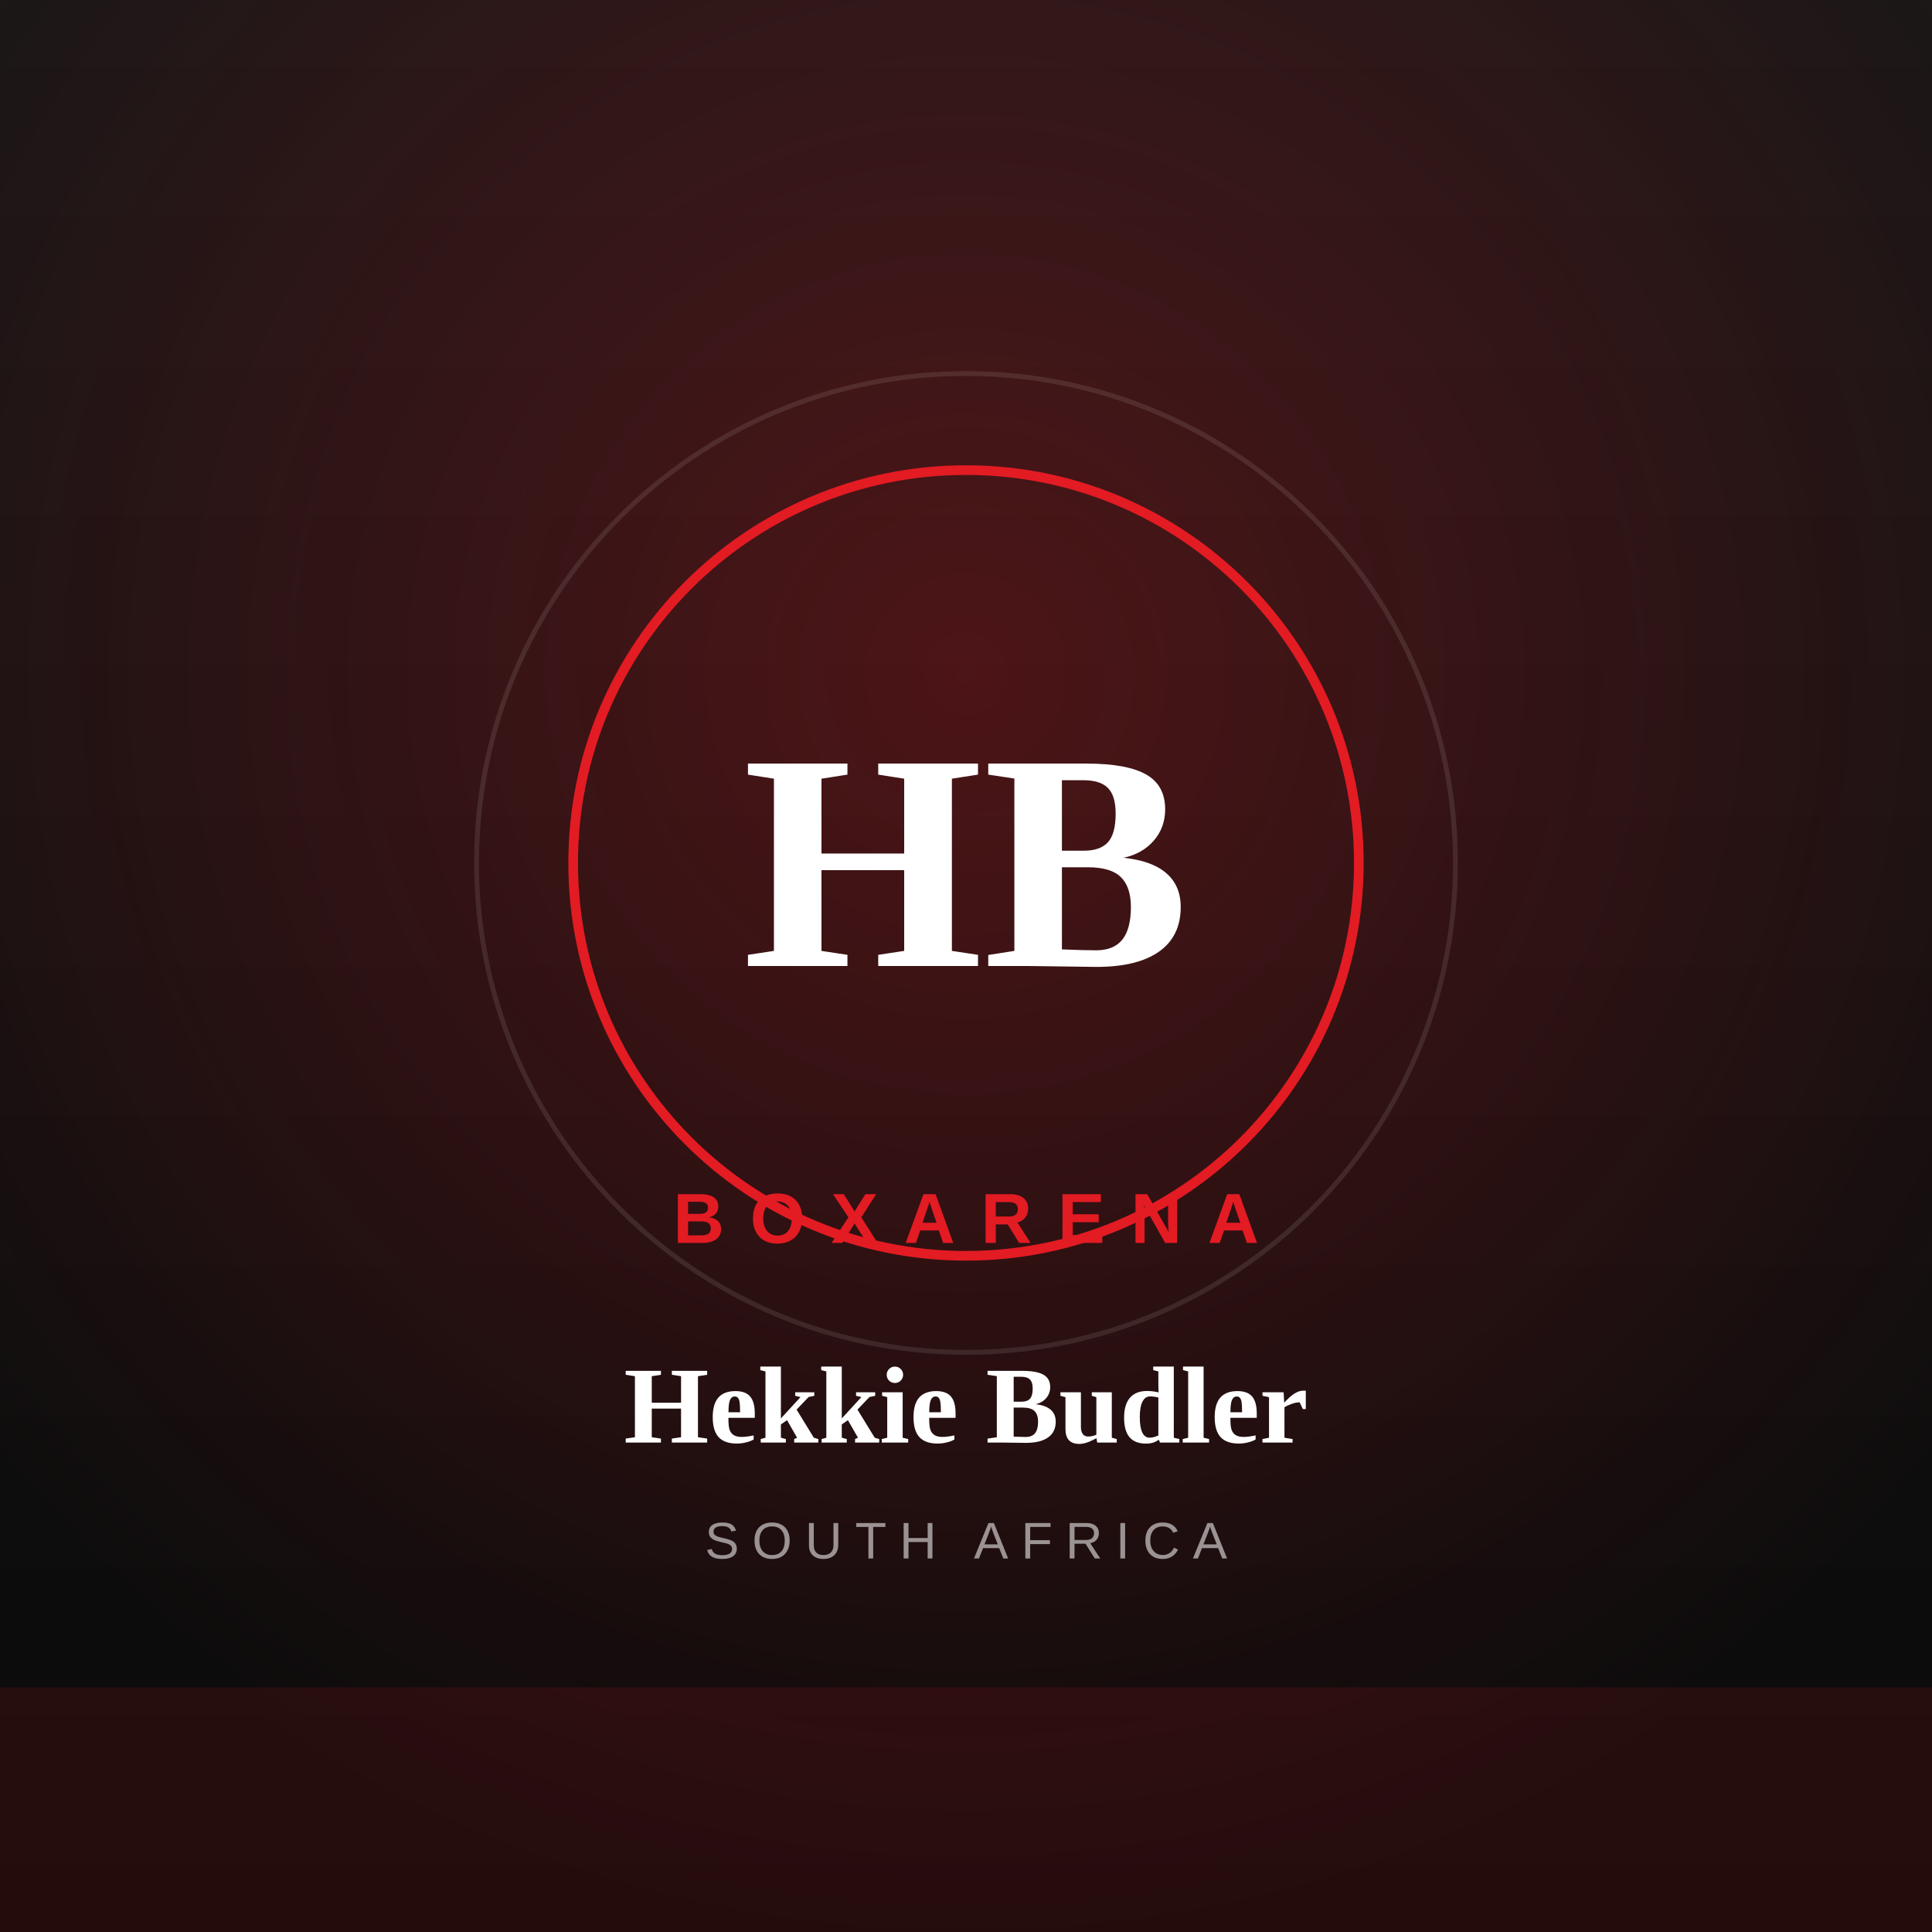
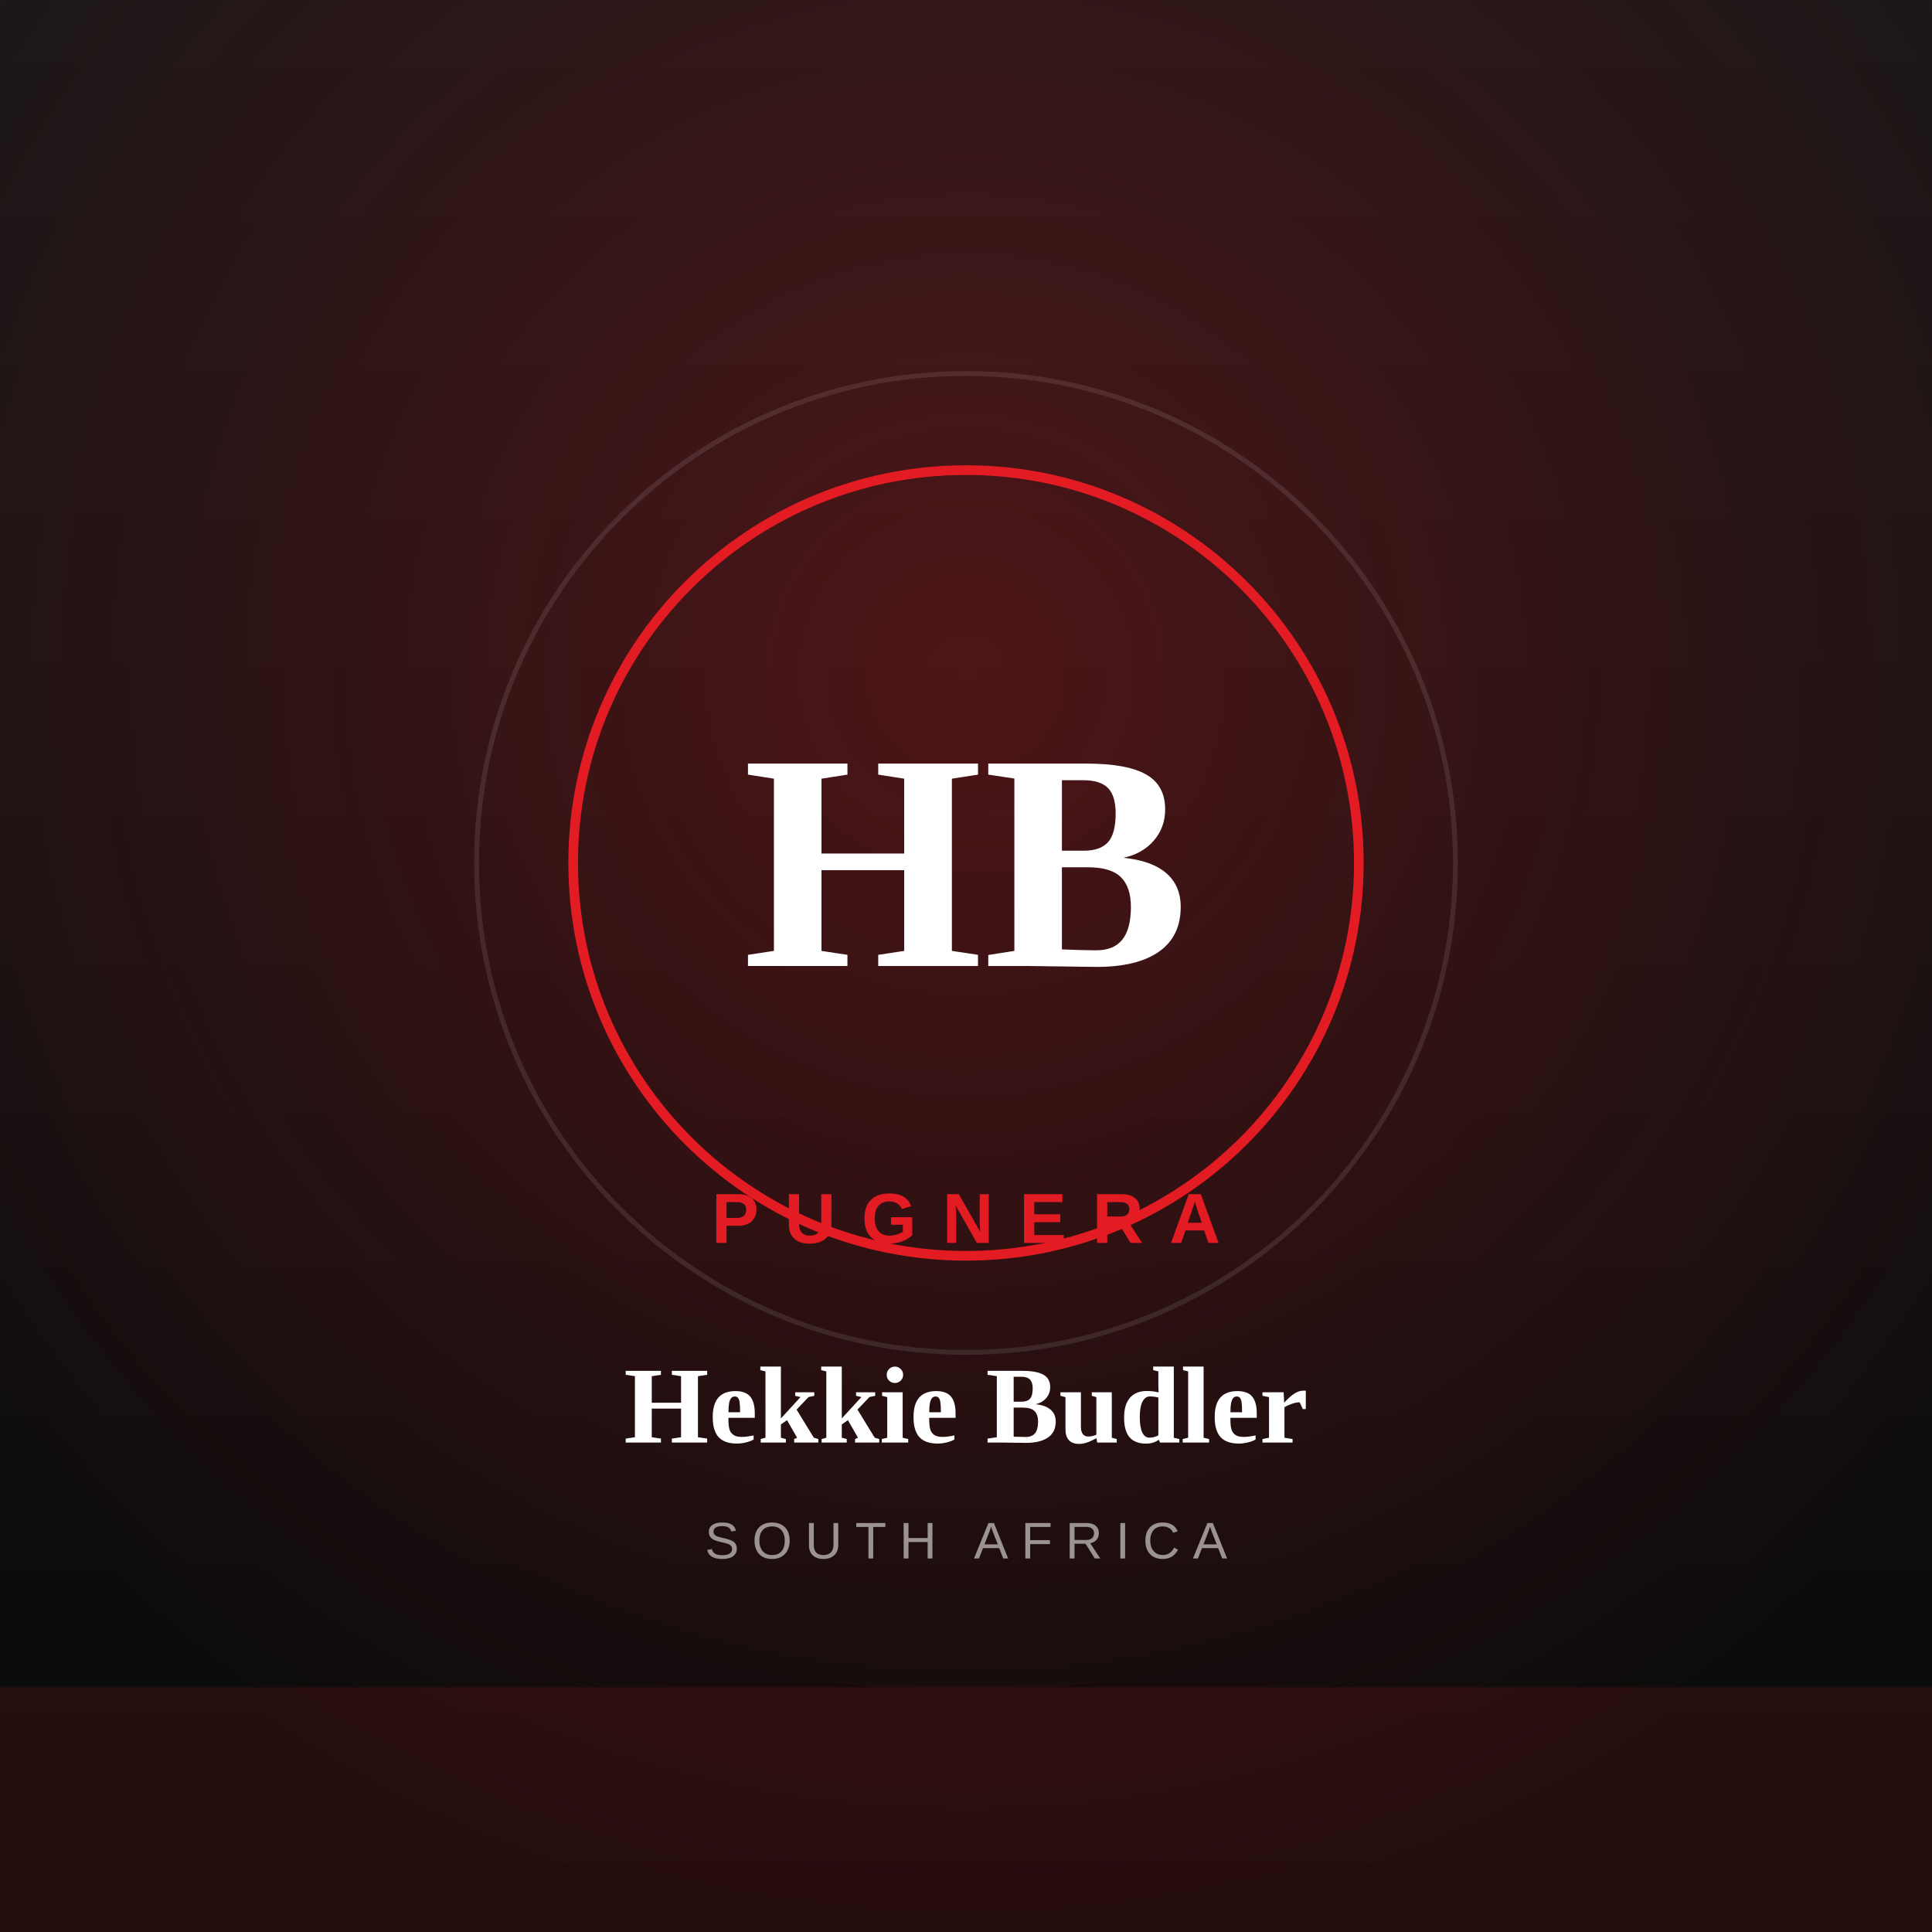
<svg xmlns="http://www.w3.org/2000/svg" width="600" height="600" viewBox="0 0 600 600">
  <defs>
    <radialGradient id="glow" cx="0.5" cy="0.35" r="0.65">
      <stop offset="0%" stop-color="#e31b23" stop-opacity="0.28" />
      <stop offset="100%" stop-color="#e31b23" stop-opacity="0" />
    </radialGradient>
    <linearGradient id="bg" x1="0" y1="0" x2="0" y2="1">
      <stop offset="0%" stop-color="#171717" />
      <stop offset="100%" stop-color="#0a0a0a" />
    </linearGradient>
  </defs>
  <rect width="600" height="600" fill="url(#bg)" />
  <rect width="600" height="600" fill="url(#glow)" />
  <rect y="524" width="600" height="76" fill="#e31b23" opacity="0.12" />
  <circle cx="300" cy="268" r="122" fill="none" stroke="#e31b23" stroke-width="3" />
  <circle cx="300" cy="268" r="152" fill="none" stroke="#ffffff" stroke-opacity="0.1" stroke-width="1.5" />
  <text x="300" y="300" text-anchor="middle" font-family="Georgia, 'Times New Roman', serif" font-size="96" font-weight="700" fill="#ffffff">HB</text>
-   <text x="300" y="386" text-anchor="middle" font-family="'Arial Black', Arial, sans-serif" font-size="22" letter-spacing="8" fill="#e31b23" font-weight="700">BOXARENA</text>
+   <text x="300" y="386" text-anchor="middle" font-family="'Arial Black', Arial, sans-serif" font-size="22" letter-spacing="8" fill="#e31b23" font-weight="700">PUGNERA</text>
  <text x="300" y="448" text-anchor="middle" font-family="Georgia, 'Times New Roman', serif" font-size="34" font-weight="600" fill="#ffffff">Hekkie Budler</text>
  <text x="300" y="484" text-anchor="middle" font-family="'Segoe UI', Arial, sans-serif" font-size="16" letter-spacing="4" fill="#ffffff" fill-opacity="0.55">SOUTH AFRICA</text>
</svg>
